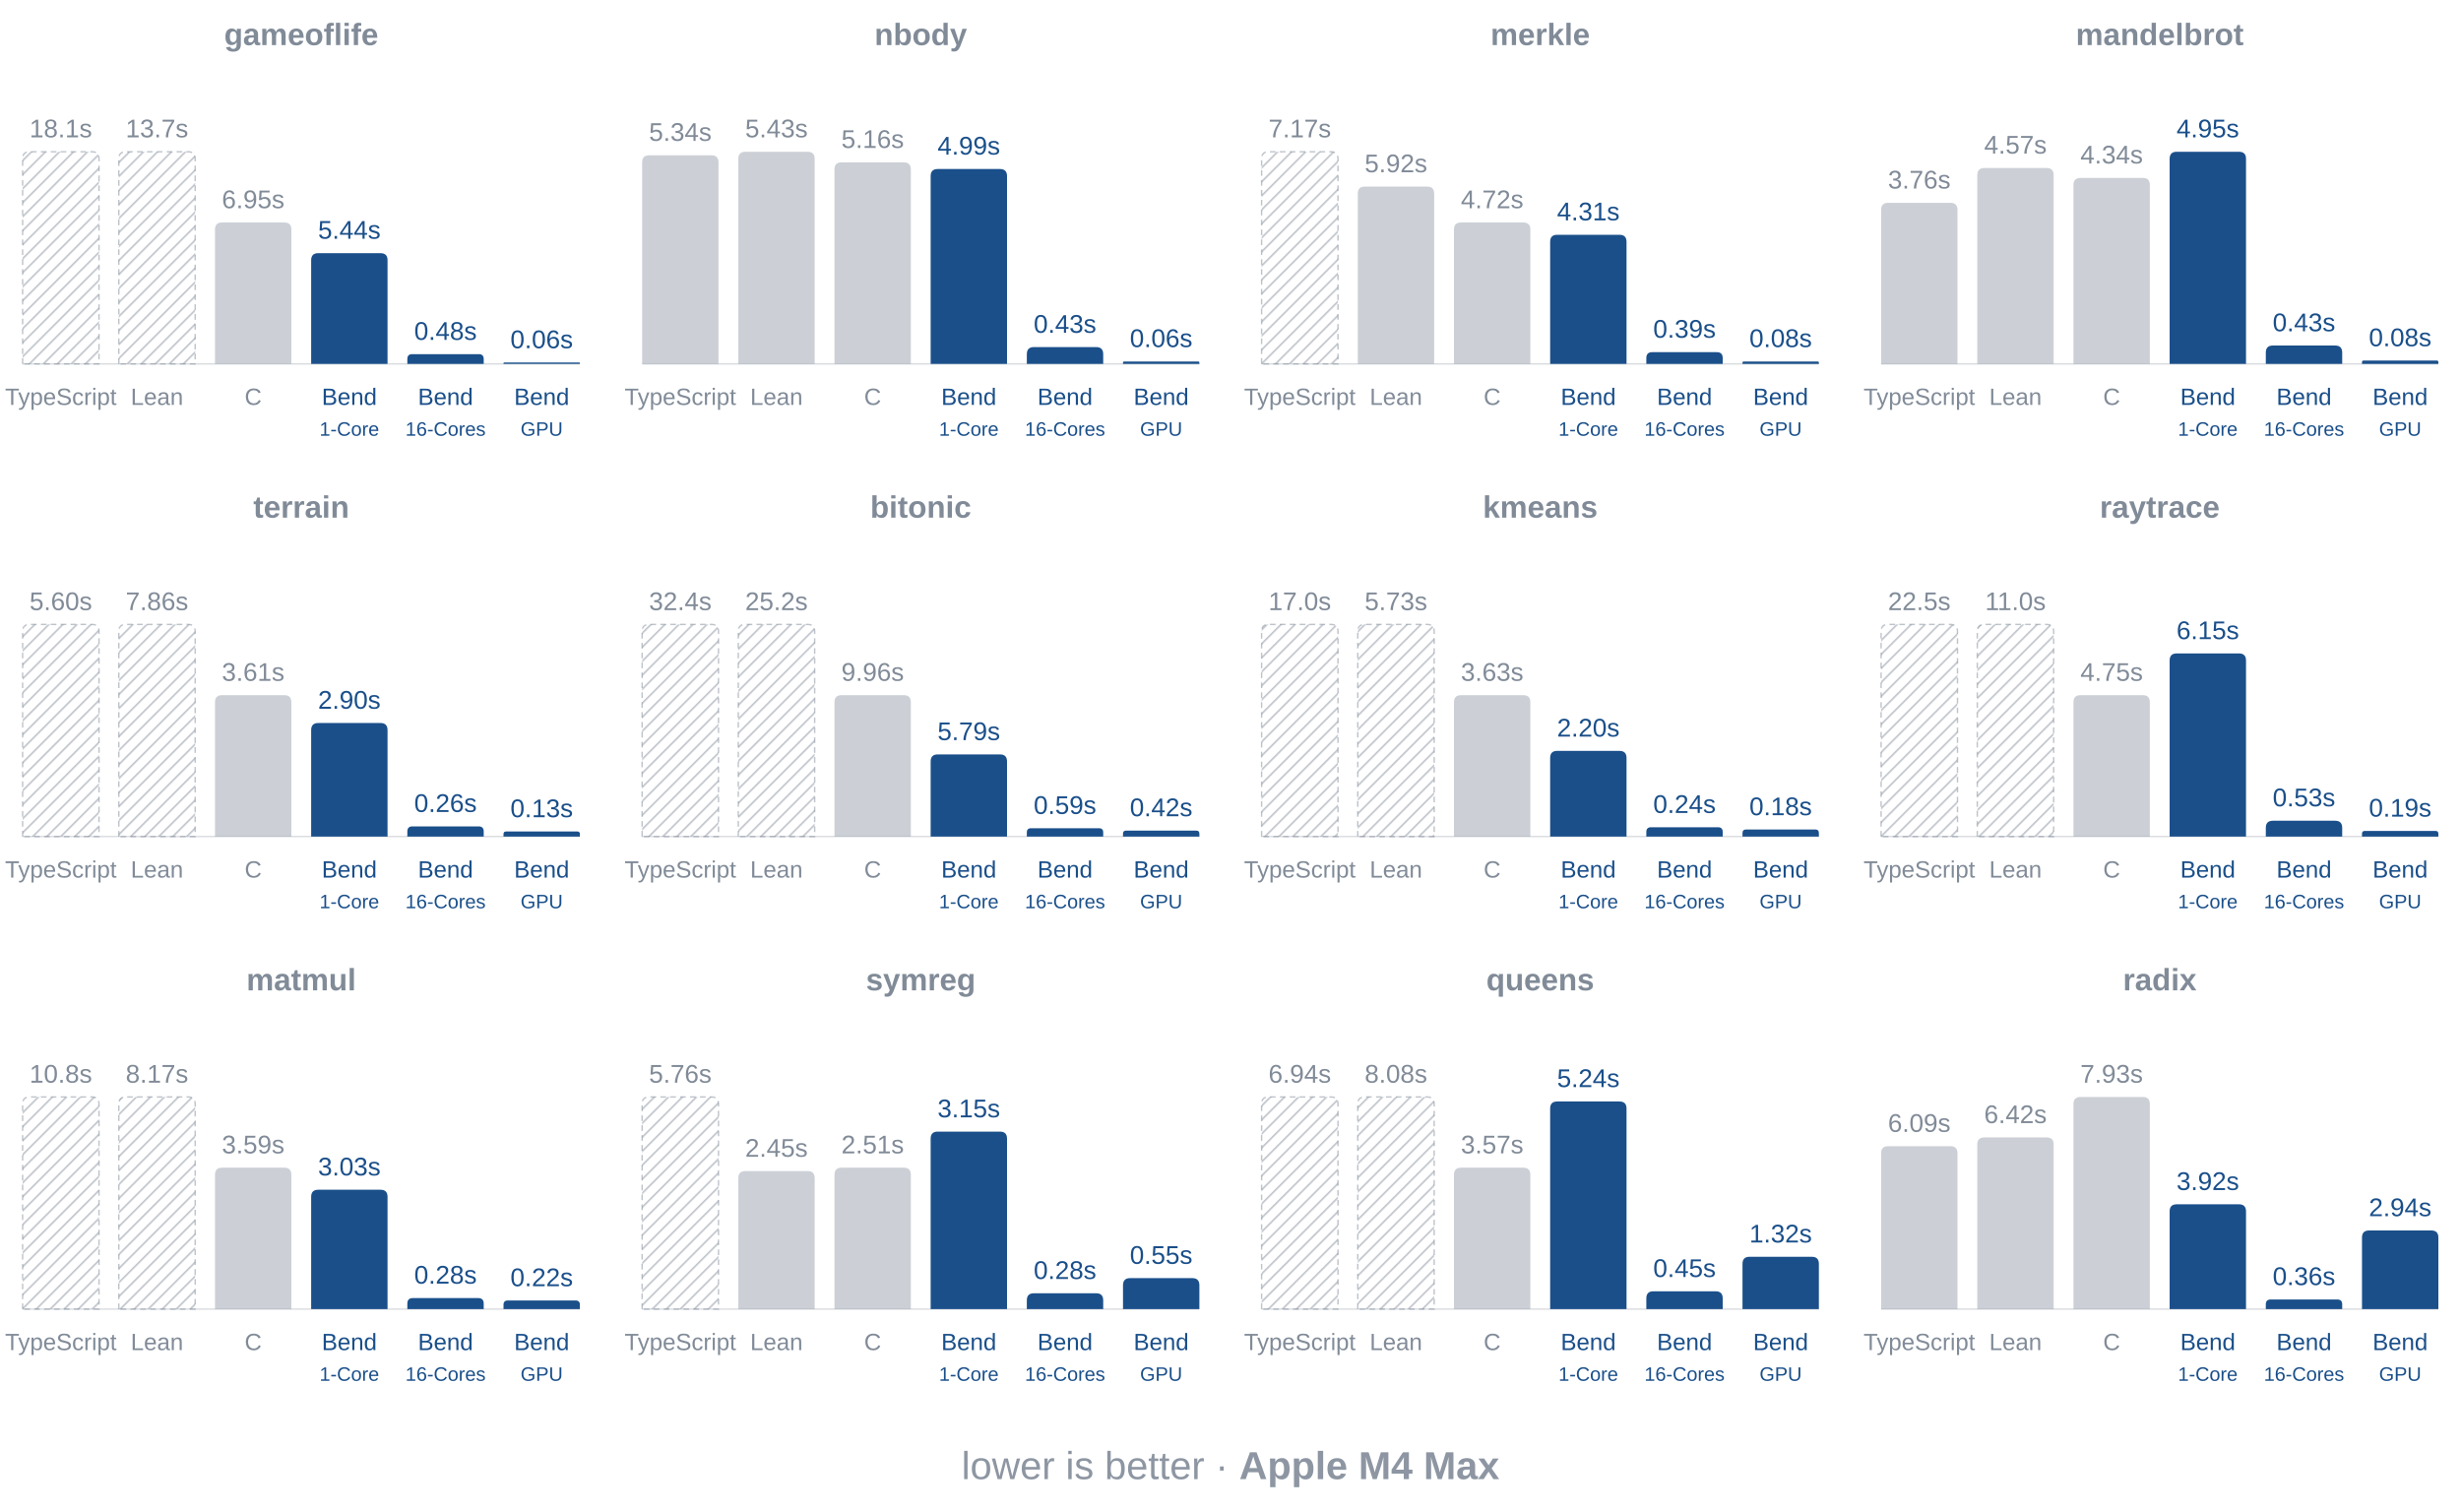
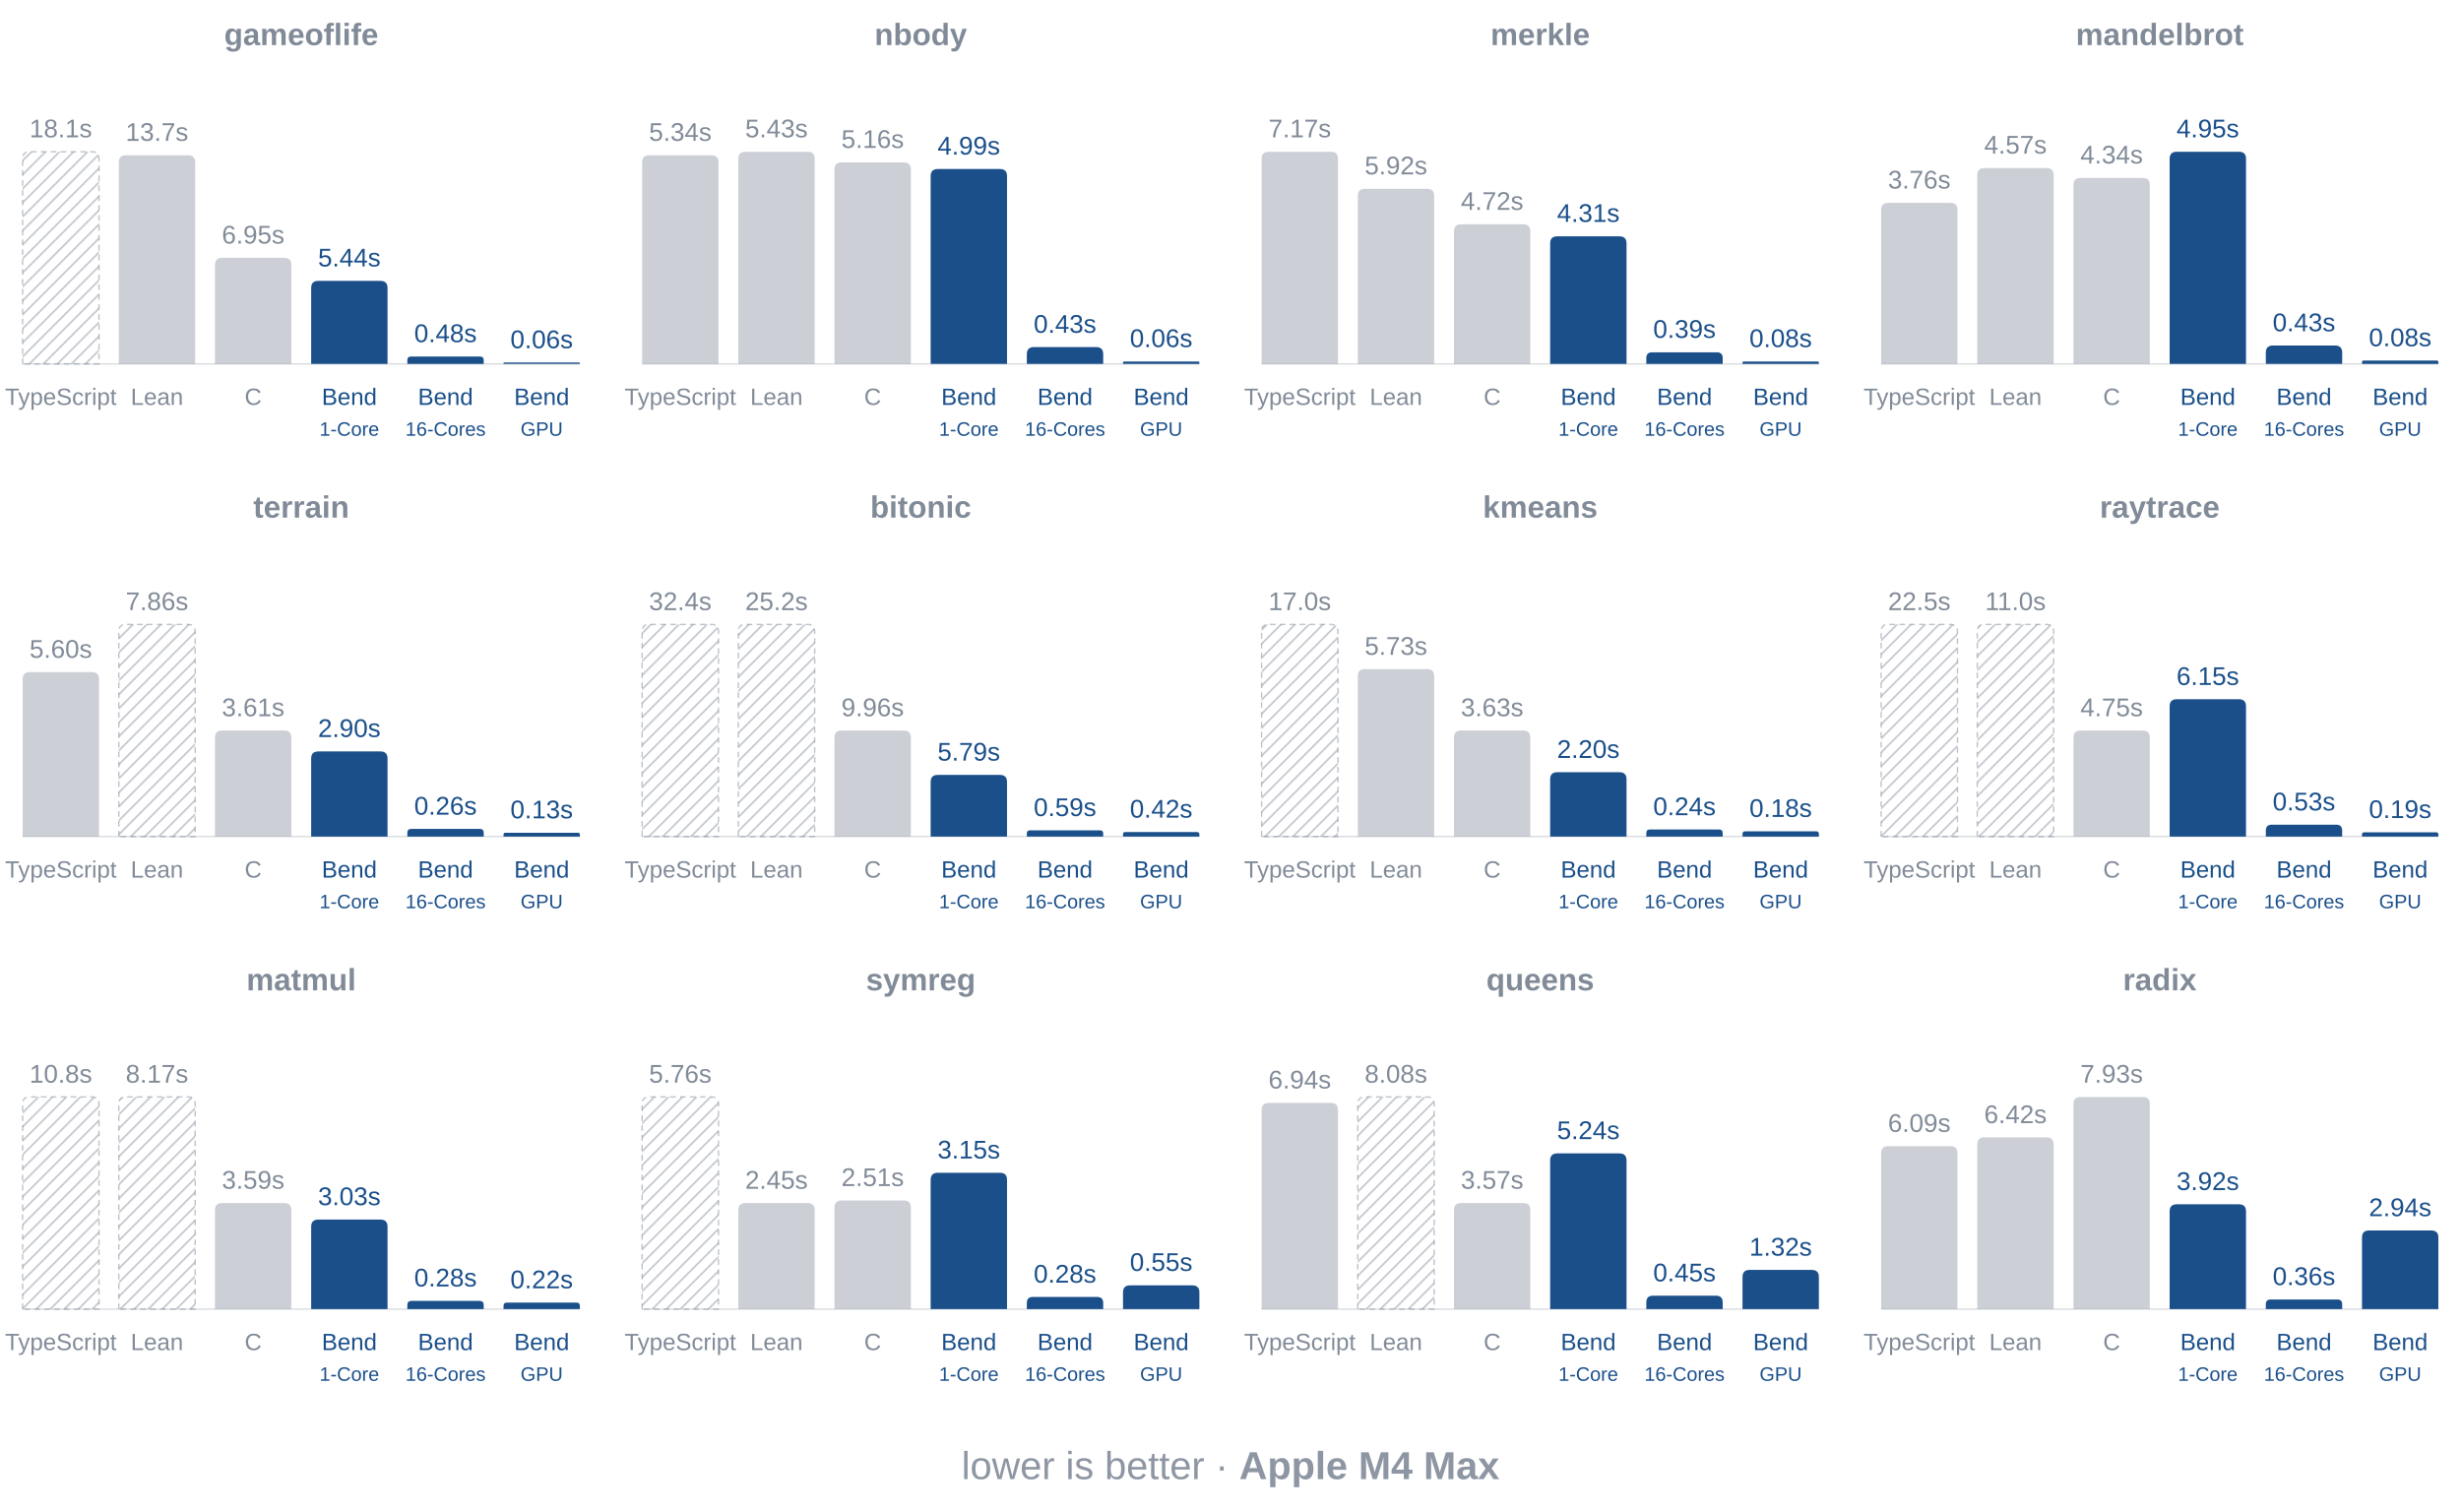
<svg xmlns="http://www.w3.org/2000/svg" width="1740" height="1069" viewBox="0 0 1740 1069">
  <style>
  text { font-family: -apple-system, 'Helvetica Neue', Arial, sans-serif; fill: #818b98; }
  .title { font-size: 21.8px; font-weight: 600; }
  .value { font-size: 18.1px; }
  .name  { font-size: 16.7px; }
  .sub   { font-size: 13.8px; }
  .note  { font-size: 27.6px; opacity: 0.9; }
</style>
  <pattern id="hatch" width="7" height="7" patternTransform="rotate(45)" patternUnits="userSpaceOnUse">
    <line x1="0" y1="0" x2="0" y2="7" stroke="#818b98" stroke-opacity="0.45" stroke-width="2.5" />
  </pattern>
  <text x="213" y="31.9" text-anchor="middle" class="title">gameoflife</text>
  <line x1="16" y1="257.3" x2="410" y2="257.3" stroke="#818b98" stroke-opacity="0.3" />
  <path d="M 16 257.3 L 16 112.3 Q 16 107.3 21 107.3 L 65 107.3 Q 70 107.3 70 112.3 L 70 257.3 Z" fill="url(#hatch)" stroke="#818b98" stroke-opacity="0.5" stroke-dasharray="4 3" />
  <text x="43" y="97.1" text-anchor="middle" class="value">18.1s</text>
  <text x="43" y="286.3" text-anchor="middle" class="name">TypeScript</text>
-   <path d="M 84 257.3 L 84 112.3 Q 84 107.3 89 107.3 L 133 107.3 Q 138 107.3 138 112.3 L 138 257.3 Z" fill="url(#hatch)" stroke="#818b98" stroke-opacity="0.5" stroke-dasharray="4 3" />
-   <text x="111" y="97.1" text-anchor="middle" class="value">13.7s</text>
+   <path d="M 84 257.3 L 84 114.8 Q 84 109.8 89 109.8 L 133 109.8 Q 138 109.8 138 114.8 L 138 257.3 Z" fill="#818b98" fill-opacity="0.4" />
+   <text x="111" y="99.6" text-anchor="middle" class="value">13.7s</text>
  <text x="111" y="286.3" text-anchor="middle" class="name">Lean</text>
-   <path d="M 152 257.3 L 152 162.3 Q 152 157.3 157 157.3 L 201 157.3 Q 206 157.3 206 162.3 L 206 257.3 Z" fill="#818b98" fill-opacity="0.4" />
-   <text x="179" y="147.2" text-anchor="middle" class="value">6.95s</text>
+   <path d="M 152 257.3 L 152 187.3 Q 152 182.3 157 182.3 L 201 182.3 Q 206 182.3 206 187.3 L 206 257.3 Z" fill="#818b98" fill-opacity="0.4" />
+   <text x="179" y="172.2" text-anchor="middle" class="value">6.95s</text>
  <text x="179" y="286.3" text-anchor="middle" class="name">C</text>
-   <path d="M 220 257.3 L 220 184 Q 220 179 225 179 L 269 179 Q 274 179 274 184 L 274 257.3 Z" fill="#1a4f8a" />
-   <text x="247" y="168.8" text-anchor="middle" class="value" style="fill: #1a4f8a">5.44s</text>
+   <path d="M 220 257.3 L 220 203.6 Q 220 198.6 225 198.6 L 269 198.6 Q 274 198.6 274 203.6 L 274 257.3 Z" fill="#1a4f8a" />
+   <text x="247" y="188.4" text-anchor="middle" class="value" style="fill: #1a4f8a">5.44s</text>
  <text x="247" y="286.3" text-anchor="middle" class="name" style="fill: #1a4f8a">Bend</text>
  <text x="247" y="308.1" text-anchor="middle" class="sub" style="fill: #1a4f8a">1-Core</text>
-   <path d="M 288 257.3 L 288 253.85 Q 288 250.4 291.45 250.4 L 338.55 250.4 Q 342 250.4 342 253.85 L 342 257.3 Z" fill="#1a4f8a" />
-   <text x="315" y="240.3" text-anchor="middle" class="value" style="fill: #1a4f8a">0.48s</text>
+   <path d="M 288 257.3 L 288 254.7 Q 288 252.1 290.6 252.1 L 339.4 252.1 Q 342 252.1 342 254.7 L 342 257.3 Z" fill="#1a4f8a" />
+   <text x="315" y="241.9" text-anchor="middle" class="value" style="fill: #1a4f8a">0.48s</text>
  <text x="315" y="286.3" text-anchor="middle" class="name" style="fill: #1a4f8a">Bend</text>
  <text x="315" y="308.1" text-anchor="middle" class="sub" style="fill: #1a4f8a">16-Cores</text>
  <path d="M 356 257.3 L 356 256.8 Q 356 256.3 356.5 256.3 L 409.5 256.3 Q 410 256.3 410 256.8 L 410 257.3 Z" fill="#1a4f8a" />
  <text x="383" y="246.2" text-anchor="middle" class="value" style="fill: #1a4f8a">0.06s</text>
  <text x="383" y="286.3" text-anchor="middle" class="name" style="fill: #1a4f8a">Bend</text>
  <text x="383" y="308.1" text-anchor="middle" class="sub" style="fill: #1a4f8a">GPU</text>
  <text x="651" y="31.9" text-anchor="middle" class="title">nbody</text>
  <line x1="454" y1="257.3" x2="848" y2="257.3" stroke="#818b98" stroke-opacity="0.3" />
  <path d="M 454 257.3 L 454 114.8 Q 454 109.8 459 109.8 L 503 109.8 Q 508 109.8 508 114.8 L 508 257.3 Z" fill="#818b98" fill-opacity="0.4" />
  <text x="481" y="99.6" text-anchor="middle" class="value">5.34s</text>
  <text x="481" y="286.3" text-anchor="middle" class="name">TypeScript</text>
  <path d="M 522 257.3 L 522 112.3 Q 522 107.3 527 107.3 L 571 107.3 Q 576 107.3 576 112.3 L 576 257.3 Z" fill="#818b98" fill-opacity="0.4" />
  <text x="549" y="97.1" text-anchor="middle" class="value">5.43s</text>
  <text x="549" y="286.3" text-anchor="middle" class="name">Lean</text>
  <path d="M 590 257.3 L 590 119.8 Q 590 114.8 595 114.8 L 639 114.8 Q 644 114.8 644 119.8 L 644 257.3 Z" fill="#818b98" fill-opacity="0.4" />
  <text x="617" y="104.6" text-anchor="middle" class="value">5.16s</text>
  <text x="617" y="286.3" text-anchor="middle" class="name">C</text>
  <path d="M 658 257.3 L 658 124.5 Q 658 119.5 663 119.5 L 707 119.5 Q 712 119.5 712 124.5 L 712 257.3 Z" fill="#1a4f8a" />
  <text x="685" y="109.3" text-anchor="middle" class="value" style="fill: #1a4f8a">4.99s</text>
  <text x="685" y="286.3" text-anchor="middle" class="name" style="fill: #1a4f8a">Bend</text>
  <text x="685" y="308.1" text-anchor="middle" class="sub" style="fill: #1a4f8a">1-Core</text>
  <path d="M 726 257.3 L 726 250.4 Q 726 245.4 731 245.4 L 775 245.4 Q 780 245.4 780 250.4 L 780 257.3 Z" fill="#1a4f8a" />
  <text x="753" y="235.3" text-anchor="middle" class="value" style="fill: #1a4f8a">0.43s</text>
  <text x="753" y="286.3" text-anchor="middle" class="name" style="fill: #1a4f8a">Bend</text>
  <text x="753" y="308.1" text-anchor="middle" class="sub" style="fill: #1a4f8a">16-Cores</text>
  <path d="M 794 257.3 L 794 256.45 Q 794 255.6 794.85 255.6 L 847.15 255.6 Q 848 255.6 848 256.45 L 848 257.3 Z" fill="#1a4f8a" />
  <text x="821" y="245.4" text-anchor="middle" class="value" style="fill: #1a4f8a">0.06s</text>
  <text x="821" y="286.3" text-anchor="middle" class="name" style="fill: #1a4f8a">Bend</text>
  <text x="821" y="308.1" text-anchor="middle" class="sub" style="fill: #1a4f8a">GPU</text>
  <text x="1089" y="31.9" text-anchor="middle" class="title">merkle</text>
  <line x1="892" y1="257.3" x2="1286" y2="257.3" stroke="#818b98" stroke-opacity="0.3" />
-   <path d="M 892 257.3 L 892 112.3 Q 892 107.3 897 107.3 L 941 107.3 Q 946 107.3 946 112.3 L 946 257.3 Z" fill="url(#hatch)" stroke="#818b98" stroke-opacity="0.5" stroke-dasharray="4 3" />
+   <path d="M 892 257.3 L 892 112.3 Q 892 107.3 897 107.3 L 941 107.3 Q 946 107.3 946 112.3 L 946 257.3 Z" fill="#818b98" fill-opacity="0.4" />
  <text x="919" y="97.1" text-anchor="middle" class="value">7.17s</text>
  <text x="919" y="286.3" text-anchor="middle" class="name">TypeScript</text>
-   <path d="M 960 257.3 L 960 136.9 Q 960 131.9 965 131.9 L 1009 131.9 Q 1014 131.9 1014 136.9 L 1014 257.3 Z" fill="#818b98" fill-opacity="0.4" />
-   <text x="987" y="121.8" text-anchor="middle" class="value">5.92s</text>
+   <path d="M 960 257.3 L 960 138.5 Q 960 133.5 965 133.5 L 1009 133.5 Q 1014 133.5 1014 138.5 L 1014 257.3 Z" fill="#818b98" fill-opacity="0.4" />
+   <text x="987" y="123.3" text-anchor="middle" class="value">5.92s</text>
  <text x="987" y="286.3" text-anchor="middle" class="name">Lean</text>
-   <path d="M 1028 257.3 L 1028 162.3 Q 1028 157.3 1033 157.3 L 1077 157.3 Q 1082 157.3 1082 162.3 L 1082 257.3 Z" fill="#818b98" fill-opacity="0.4" />
-   <text x="1055" y="147.2" text-anchor="middle" class="value">4.72s</text>
+   <path d="M 1028 257.3 L 1028 163.6 Q 1028 158.6 1033 158.6 L 1077 158.6 Q 1082 158.6 1082 163.6 L 1082 257.3 Z" fill="#818b98" fill-opacity="0.4" />
+   <text x="1055" y="148.4" text-anchor="middle" class="value">4.72s</text>
  <text x="1055" y="286.3" text-anchor="middle" class="name">C</text>
-   <path d="M 1096 257.3 L 1096 171 Q 1096 166 1101 166 L 1145 166 Q 1150 166 1150 171 L 1150 257.3 Z" fill="#1a4f8a" />
-   <text x="1123" y="155.8" text-anchor="middle" class="value" style="fill: #1a4f8a">4.31s</text>
+   <path d="M 1096 257.3 L 1096 172.1 Q 1096 167.1 1101 167.1 L 1145 167.1 Q 1150 167.1 1150 172.1 L 1150 257.3 Z" fill="#1a4f8a" />
+   <text x="1123" y="156.9" text-anchor="middle" class="value" style="fill: #1a4f8a">4.31s</text>
  <text x="1123" y="286.3" text-anchor="middle" class="name" style="fill: #1a4f8a">Bend</text>
  <text x="1123" y="308.1" text-anchor="middle" class="sub" style="fill: #1a4f8a">1-Core</text>
-   <path d="M 1164 257.3 L 1164 253.15 Q 1164 249 1168.15 249 L 1213.85 249 Q 1218 249 1218 253.15 L 1218 257.3 Z" fill="#1a4f8a" />
-   <text x="1191" y="238.8" text-anchor="middle" class="value" style="fill: #1a4f8a">0.39s</text>
+   <path d="M 1164 257.3 L 1164 253.2 Q 1164 249.1 1168.1 249.1 L 1213.9 249.1 Q 1218 249.1 1218 253.2 L 1218 257.3 Z" fill="#1a4f8a" />
+   <text x="1191" y="238.9" text-anchor="middle" class="value" style="fill: #1a4f8a">0.39s</text>
  <text x="1191" y="286.3" text-anchor="middle" class="name" style="fill: #1a4f8a">Bend</text>
  <text x="1191" y="308.1" text-anchor="middle" class="sub" style="fill: #1a4f8a">16-Cores</text>
  <path d="M 1232 257.3 L 1232 256.45 Q 1232 255.6 1232.85 255.6 L 1285.15 255.6 Q 1286 255.6 1286 256.45 L 1286 257.3 Z" fill="#1a4f8a" />
  <text x="1259" y="245.4" text-anchor="middle" class="value" style="fill: #1a4f8a">0.08s</text>
  <text x="1259" y="286.3" text-anchor="middle" class="name" style="fill: #1a4f8a">Bend</text>
  <text x="1259" y="308.1" text-anchor="middle" class="sub" style="fill: #1a4f8a">GPU</text>
  <text x="1527" y="31.9" text-anchor="middle" class="title">mandelbrot</text>
  <line x1="1330" y1="257.3" x2="1724" y2="257.3" stroke="#818b98" stroke-opacity="0.3" />
  <path d="M 1330 257.3 L 1330 148.4 Q 1330 143.4 1335 143.4 L 1379 143.4 Q 1384 143.4 1384 148.4 L 1384 257.3 Z" fill="#818b98" fill-opacity="0.4" />
  <text x="1357" y="133.3" text-anchor="middle" class="value">3.76s</text>
  <text x="1357" y="286.3" text-anchor="middle" class="name">TypeScript</text>
  <path d="M 1398 257.3 L 1398 123.8 Q 1398 118.8 1403 118.8 L 1447 118.8 Q 1452 118.8 1452 123.8 L 1452 257.3 Z" fill="#818b98" fill-opacity="0.4" />
  <text x="1425" y="108.6" text-anchor="middle" class="value">4.57s</text>
  <text x="1425" y="286.3" text-anchor="middle" class="name">Lean</text>
  <path d="M 1466 257.3 L 1466 130.8 Q 1466 125.8 1471 125.8 L 1515 125.8 Q 1520 125.8 1520 130.8 L 1520 257.3 Z" fill="#818b98" fill-opacity="0.4" />
  <text x="1493" y="115.6" text-anchor="middle" class="value">4.34s</text>
  <text x="1493" y="286.3" text-anchor="middle" class="name">C</text>
  <path d="M 1534 257.3 L 1534 112.3 Q 1534 107.3 1539 107.3 L 1583 107.3 Q 1588 107.3 1588 112.3 L 1588 257.3 Z" fill="#1a4f8a" />
  <text x="1561" y="97.1" text-anchor="middle" class="value" style="fill: #1a4f8a">4.95s</text>
  <text x="1561" y="286.3" text-anchor="middle" class="name" style="fill: #1a4f8a">Bend</text>
  <text x="1561" y="308.1" text-anchor="middle" class="sub" style="fill: #1a4f8a">1-Core</text>
  <path d="M 1602 257.3 L 1602 249.3 Q 1602 244.3 1607 244.3 L 1651 244.3 Q 1656 244.3 1656 249.3 L 1656 257.3 Z" fill="#1a4f8a" />
  <text x="1629" y="234.2" text-anchor="middle" class="value" style="fill: #1a4f8a">0.43s</text>
  <text x="1629" y="286.3" text-anchor="middle" class="name" style="fill: #1a4f8a">Bend</text>
  <text x="1629" y="308.1" text-anchor="middle" class="sub" style="fill: #1a4f8a">16-Cores</text>
  <path d="M 1670 257.3 L 1670 256.1 Q 1670 254.9 1671.2 254.9 L 1722.8 254.9 Q 1724 254.9 1724 256.1 L 1724 257.3 Z" fill="#1a4f8a" />
  <text x="1697" y="244.8" text-anchor="middle" class="value" style="fill: #1a4f8a">0.08s</text>
  <text x="1697" y="286.3" text-anchor="middle" class="name" style="fill: #1a4f8a">Bend</text>
  <text x="1697" y="308.1" text-anchor="middle" class="sub" style="fill: #1a4f8a">GPU</text>
  <text x="213" y="366.0" text-anchor="middle" class="title">terrain</text>
  <line x1="16" y1="591.45" x2="410" y2="591.45" stroke="#818b98" stroke-opacity="0.3" />
-   <path d="M 16 591.5 L 16 446.5 Q 16 441.5 21 441.5 L 65 441.5 Q 70 441.5 70 446.5 L 70 591.5 Z" fill="url(#hatch)" stroke="#818b98" stroke-opacity="0.5" stroke-dasharray="4 3" />
-   <text x="43" y="431.4" text-anchor="middle" class="value">5.60s</text>
+   <path d="M 16 591.5 L 16 480.2 Q 16 475.2 21 475.2 L 65 475.2 Q 70 475.2 70 480.2 L 70 591.5 Z" fill="#818b98" fill-opacity="0.4" />
+   <text x="43" y="465.1" text-anchor="middle" class="value">5.60s</text>
  <text x="43" y="620.5" text-anchor="middle" class="name">TypeScript</text>
  <path d="M 84 591.5 L 84 446.5 Q 84 441.5 89 441.5 L 133 441.5 Q 138 441.5 138 446.5 L 138 591.5 Z" fill="url(#hatch)" stroke="#818b98" stroke-opacity="0.5" stroke-dasharray="4 3" />
  <text x="111" y="431.4" text-anchor="middle" class="value">7.86s</text>
  <text x="111" y="620.5" text-anchor="middle" class="name">Lean</text>
-   <path d="M 152 591.5 L 152 496.5 Q 152 491.5 157 491.5 L 201 491.5 Q 206 491.5 206 496.5 L 206 591.5 Z" fill="#818b98" fill-opacity="0.4" />
-   <text x="179" y="481.4" text-anchor="middle" class="value">3.61s</text>
+   <path d="M 152 591.5 L 152 521.5 Q 152 516.5 157 516.5 L 201 516.5 Q 206 516.5 206 521.5 L 206 591.5 Z" fill="#818b98" fill-opacity="0.4" />
+   <text x="179" y="506.4" text-anchor="middle" class="value">3.61s</text>
  <text x="179" y="620.5" text-anchor="middle" class="name">C</text>
-   <path d="M 220 591.5 L 220 516.2 Q 220 511.2 225 511.2 L 269 511.2 Q 274 511.2 274 516.2 L 274 591.5 Z" fill="#1a4f8a" />
-   <text x="247" y="501.1" text-anchor="middle" class="value" style="fill: #1a4f8a">2.90s</text>
+   <path d="M 220 591.5 L 220 536.3 Q 220 531.3 225 531.3 L 269 531.3 Q 274 531.3 274 536.3 L 274 591.5 Z" fill="#1a4f8a" />
+   <text x="247" y="521.1" text-anchor="middle" class="value" style="fill: #1a4f8a">2.90s</text>
  <text x="247" y="620.5" text-anchor="middle" class="name" style="fill: #1a4f8a">Bend</text>
  <text x="247" y="642.2" text-anchor="middle" class="sub" style="fill: #1a4f8a">1-Core</text>
-   <path d="M 288 591.5 L 288 587.9 Q 288 584.3 291.6 584.3 L 338.4 584.3 Q 342 584.3 342 587.9 L 342 591.5 Z" fill="#1a4f8a" />
-   <text x="315" y="574.1" text-anchor="middle" class="value" style="fill: #1a4f8a">0.26s</text>
+   <path d="M 288 591.5 L 288 588.8 Q 288 586.1 290.7 586.1 L 339.3 586.1 Q 342 586.1 342 588.8 L 342 591.5 Z" fill="#1a4f8a" />
+   <text x="315" y="576.0" text-anchor="middle" class="value" style="fill: #1a4f8a">0.26s</text>
  <text x="315" y="620.5" text-anchor="middle" class="name" style="fill: #1a4f8a">Bend</text>
  <text x="315" y="642.2" text-anchor="middle" class="sub" style="fill: #1a4f8a">16-Cores</text>
-   <path d="M 356 591.5 L 356 589.7 Q 356 587.9 357.8 587.9 L 408.2 587.9 Q 410 587.9 410 589.7 L 410 591.5 Z" fill="#1a4f8a" />
-   <text x="383" y="577.8" text-anchor="middle" class="value" style="fill: #1a4f8a">0.13s</text>
+   <path d="M 356 591.5 L 356 590.15 Q 356 588.8 357.35 588.8 L 408.65 588.8 Q 410 588.8 410 590.15 L 410 591.5 Z" fill="#1a4f8a" />
+   <text x="383" y="578.6" text-anchor="middle" class="value" style="fill: #1a4f8a">0.13s</text>
  <text x="383" y="620.5" text-anchor="middle" class="name" style="fill: #1a4f8a">Bend</text>
  <text x="383" y="642.2" text-anchor="middle" class="sub" style="fill: #1a4f8a">GPU</text>
  <text x="651" y="366.0" text-anchor="middle" class="title">bitonic</text>
  <line x1="454" y1="591.45" x2="848" y2="591.45" stroke="#818b98" stroke-opacity="0.3" />
  <path d="M 454 591.5 L 454 446.5 Q 454 441.5 459 441.5 L 503 441.5 Q 508 441.5 508 446.5 L 508 591.5 Z" fill="url(#hatch)" stroke="#818b98" stroke-opacity="0.5" stroke-dasharray="4 3" />
  <text x="481" y="431.4" text-anchor="middle" class="value">32.4s</text>
  <text x="481" y="620.5" text-anchor="middle" class="name">TypeScript</text>
  <path d="M 522 591.5 L 522 446.5 Q 522 441.5 527 441.5 L 571 441.5 Q 576 441.5 576 446.5 L 576 591.5 Z" fill="url(#hatch)" stroke="#818b98" stroke-opacity="0.5" stroke-dasharray="4 3" />
  <text x="549" y="431.4" text-anchor="middle" class="value">25.2s</text>
  <text x="549" y="620.5" text-anchor="middle" class="name">Lean</text>
-   <path d="M 590 591.5 L 590 496.5 Q 590 491.5 595 491.5 L 639 491.5 Q 644 491.5 644 496.5 L 644 591.5 Z" fill="#818b98" fill-opacity="0.4" />
-   <text x="617" y="481.4" text-anchor="middle" class="value">9.96s</text>
+   <path d="M 590 591.5 L 590 521.5 Q 590 516.5 595 516.5 L 639 516.5 Q 644 516.5 644 521.5 L 644 591.5 Z" fill="#818b98" fill-opacity="0.4" />
+   <text x="617" y="506.4" text-anchor="middle" class="value">9.96s</text>
  <text x="617" y="620.5" text-anchor="middle" class="name">C</text>
-   <path d="M 658 591.5 L 658 538.4 Q 658 533.4 663 533.4 L 707 533.4 Q 712 533.4 712 538.4 L 712 591.5 Z" fill="#1a4f8a" />
-   <text x="685" y="523.3" text-anchor="middle" class="value" style="fill: #1a4f8a">5.79s</text>
+   <path d="M 658 591.5 L 658 552.9 Q 658 547.9 663 547.9 L 707 547.9 Q 712 547.9 712 552.9 L 712 591.5 Z" fill="#1a4f8a" />
+   <text x="685" y="537.8" text-anchor="middle" class="value" style="fill: #1a4f8a">5.79s</text>
  <text x="685" y="620.5" text-anchor="middle" class="name" style="fill: #1a4f8a">Bend</text>
  <text x="685" y="642.2" text-anchor="middle" class="sub" style="fill: #1a4f8a">1-Core</text>
-   <path d="M 726 591.5 L 726 588.55 Q 726 585.6 728.95 585.6 L 777.05 585.6 Q 780 585.6 780 588.55 L 780 591.5 Z" fill="#1a4f8a" />
-   <text x="753" y="575.5" text-anchor="middle" class="value" style="fill: #1a4f8a">0.59s</text>
+   <path d="M 726 591.5 L 726 589.3 Q 726 587.1 728.2 587.1 L 777.8 587.1 Q 780 587.1 780 589.3 L 780 591.5 Z" fill="#1a4f8a" />
+   <text x="753" y="577.0" text-anchor="middle" class="value" style="fill: #1a4f8a">0.59s</text>
  <text x="753" y="620.5" text-anchor="middle" class="name" style="fill: #1a4f8a">Bend</text>
  <text x="753" y="642.2" text-anchor="middle" class="sub" style="fill: #1a4f8a">16-Cores</text>
-   <path d="M 794 591.5 L 794 589.4 Q 794 587.3 796.1 587.3 L 845.9 587.3 Q 848 587.3 848 589.4 L 848 591.5 Z" fill="#1a4f8a" />
-   <text x="821" y="577.1" text-anchor="middle" class="value" style="fill: #1a4f8a">0.42s</text>
+   <path d="M 794 591.5 L 794 589.9 Q 794 588.3 795.6 588.3 L 846.4 588.3 Q 848 588.3 848 589.9 L 848 591.5 Z" fill="#1a4f8a" />
+   <text x="821" y="578.1" text-anchor="middle" class="value" style="fill: #1a4f8a">0.42s</text>
  <text x="821" y="620.5" text-anchor="middle" class="name" style="fill: #1a4f8a">Bend</text>
  <text x="821" y="642.2" text-anchor="middle" class="sub" style="fill: #1a4f8a">GPU</text>
  <text x="1089" y="366.0" text-anchor="middle" class="title">kmeans</text>
  <line x1="892" y1="591.45" x2="1286" y2="591.45" stroke="#818b98" stroke-opacity="0.3" />
  <path d="M 892 591.5 L 892 446.5 Q 892 441.5 897 441.5 L 941 441.5 Q 946 441.5 946 446.5 L 946 591.5 Z" fill="url(#hatch)" stroke="#818b98" stroke-opacity="0.5" stroke-dasharray="4 3" />
  <text x="919" y="431.4" text-anchor="middle" class="value">17.0s</text>
  <text x="919" y="620.5" text-anchor="middle" class="name">TypeScript</text>
-   <path d="M 960 591.5 L 960 446.5 Q 960 441.5 965 441.5 L 1009 441.5 Q 1014 441.5 1014 446.5 L 1014 591.5 Z" fill="url(#hatch)" stroke="#818b98" stroke-opacity="0.5" stroke-dasharray="4 3" />
-   <text x="987" y="431.4" text-anchor="middle" class="value">5.73s</text>
+   <path d="M 960 591.5 L 960 478.1 Q 960 473.1 965 473.1 L 1009 473.1 Q 1014 473.1 1014 478.1 L 1014 591.5 Z" fill="#818b98" fill-opacity="0.4" />
+   <text x="987" y="463.0" text-anchor="middle" class="value">5.73s</text>
  <text x="987" y="620.5" text-anchor="middle" class="name">Lean</text>
-   <path d="M 1028 591.5 L 1028 496.5 Q 1028 491.5 1033 491.5 L 1077 491.5 Q 1082 491.5 1082 496.5 L 1082 591.5 Z" fill="#818b98" fill-opacity="0.4" />
-   <text x="1055" y="481.4" text-anchor="middle" class="value">3.63s</text>
+   <path d="M 1028 591.5 L 1028 521.5 Q 1028 516.5 1033 516.5 L 1077 516.5 Q 1082 516.5 1082 521.5 L 1082 591.5 Z" fill="#818b98" fill-opacity="0.4" />
+   <text x="1055" y="506.4" text-anchor="middle" class="value">3.63s</text>
  <text x="1055" y="620.5" text-anchor="middle" class="name">C</text>
-   <path d="M 1096 591.5 L 1096 535.9 Q 1096 530.9 1101 530.9 L 1145 530.9 Q 1150 530.9 1150 535.9 L 1150 591.5 Z" fill="#1a4f8a" />
-   <text x="1123" y="520.8" text-anchor="middle" class="value" style="fill: #1a4f8a">2.20s</text>
+   <path d="M 1096 591.5 L 1096 551 Q 1096 546 1101 546 L 1145 546 Q 1150 546 1150 551 L 1150 591.5 Z" fill="#1a4f8a" />
+   <text x="1123" y="535.9" text-anchor="middle" class="value" style="fill: #1a4f8a">2.20s</text>
  <text x="1123" y="620.5" text-anchor="middle" class="name" style="fill: #1a4f8a">Bend</text>
  <text x="1123" y="642.2" text-anchor="middle" class="sub" style="fill: #1a4f8a">1-Core</text>
-   <path d="M 1164 591.5 L 1164 588.2 Q 1164 584.9 1167.3 584.9 L 1214.7 584.9 Q 1218 584.9 1218 588.2 L 1218 591.5 Z" fill="#1a4f8a" />
-   <text x="1191" y="574.8" text-anchor="middle" class="value" style="fill: #1a4f8a">0.24s</text>
+   <path d="M 1164 591.5 L 1164 589 Q 1164 586.5 1166.5 586.5 L 1215.5 586.5 Q 1218 586.5 1218 589 L 1218 591.5 Z" fill="#1a4f8a" />
+   <text x="1191" y="576.4" text-anchor="middle" class="value" style="fill: #1a4f8a">0.24s</text>
  <text x="1191" y="620.5" text-anchor="middle" class="name" style="fill: #1a4f8a">Bend</text>
  <text x="1191" y="642.2" text-anchor="middle" class="sub" style="fill: #1a4f8a">16-Cores</text>
-   <path d="M 1232 591.5 L 1232 589 Q 1232 586.5 1234.5 586.5 L 1283.5 586.5 Q 1286 586.5 1286 589 L 1286 591.5 Z" fill="#1a4f8a" />
-   <text x="1259" y="576.4" text-anchor="middle" class="value" style="fill: #1a4f8a">0.18s</text>
+   <path d="M 1232 591.5 L 1232 589.65 Q 1232 587.8 1233.85 587.8 L 1284.15 587.8 Q 1286 587.8 1286 589.65 L 1286 591.5 Z" fill="#1a4f8a" />
+   <text x="1259" y="577.6" text-anchor="middle" class="value" style="fill: #1a4f8a">0.18s</text>
  <text x="1259" y="620.5" text-anchor="middle" class="name" style="fill: #1a4f8a">Bend</text>
  <text x="1259" y="642.2" text-anchor="middle" class="sub" style="fill: #1a4f8a">GPU</text>
  <text x="1527" y="366.0" text-anchor="middle" class="title">raytrace</text>
  <line x1="1330" y1="591.45" x2="1724" y2="591.45" stroke="#818b98" stroke-opacity="0.3" />
  <path d="M 1330 591.5 L 1330 446.5 Q 1330 441.5 1335 441.5 L 1379 441.5 Q 1384 441.5 1384 446.5 L 1384 591.5 Z" fill="url(#hatch)" stroke="#818b98" stroke-opacity="0.5" stroke-dasharray="4 3" />
  <text x="1357" y="431.4" text-anchor="middle" class="value">22.5s</text>
  <text x="1357" y="620.5" text-anchor="middle" class="name">TypeScript</text>
  <path d="M 1398 591.5 L 1398 446.5 Q 1398 441.5 1403 441.5 L 1447 441.5 Q 1452 441.5 1452 446.5 L 1452 591.5 Z" fill="url(#hatch)" stroke="#818b98" stroke-opacity="0.5" stroke-dasharray="4 3" />
  <text x="1425" y="431.4" text-anchor="middle" class="value">11.0s</text>
  <text x="1425" y="620.5" text-anchor="middle" class="name">Lean</text>
-   <path d="M 1466 591.5 L 1466 496.5 Q 1466 491.5 1471 491.5 L 1515 491.5 Q 1520 491.5 1520 496.5 L 1520 591.5 Z" fill="#818b98" fill-opacity="0.4" />
-   <text x="1493" y="481.4" text-anchor="middle" class="value">4.75s</text>
+   <path d="M 1466 591.5 L 1466 521.5 Q 1466 516.5 1471 516.5 L 1515 516.5 Q 1520 516.5 1520 521.5 L 1520 591.5 Z" fill="#818b98" fill-opacity="0.4" />
+   <text x="1493" y="506.4" text-anchor="middle" class="value">4.75s</text>
  <text x="1493" y="620.5" text-anchor="middle" class="name">C</text>
-   <path d="M 1534 591.5 L 1534 467 Q 1534 462 1539 462 L 1583 462 Q 1588 462 1588 467 L 1588 591.5 Z" fill="#1a4f8a" />
-   <text x="1561" y="451.9" text-anchor="middle" class="value" style="fill: #1a4f8a">6.15s</text>
+   <path d="M 1534 591.5 L 1534 499.4 Q 1534 494.4 1539 494.4 L 1583 494.4 Q 1588 494.4 1588 499.4 L 1588 591.5 Z" fill="#1a4f8a" />
+   <text x="1561" y="484.3" text-anchor="middle" class="value" style="fill: #1a4f8a">6.15s</text>
  <text x="1561" y="620.5" text-anchor="middle" class="name" style="fill: #1a4f8a">Bend</text>
  <text x="1561" y="642.2" text-anchor="middle" class="sub" style="fill: #1a4f8a">1-Core</text>
-   <path d="M 1602 591.5 L 1602 585.3 Q 1602 580.3 1607 580.3 L 1651 580.3 Q 1656 580.3 1656 585.3 L 1656 591.5 Z" fill="#1a4f8a" />
-   <text x="1629" y="570.1" text-anchor="middle" class="value" style="fill: #1a4f8a">0.53s</text>
+   <path d="M 1602 591.5 L 1602 587.3 Q 1602 583.1 1606.2 583.1 L 1651.8 583.1 Q 1656 583.1 1656 587.3 L 1656 591.5 Z" fill="#1a4f8a" />
+   <text x="1629" y="573.0" text-anchor="middle" class="value" style="fill: #1a4f8a">0.53s</text>
  <text x="1629" y="620.5" text-anchor="middle" class="name" style="fill: #1a4f8a">Bend</text>
  <text x="1629" y="642.2" text-anchor="middle" class="sub" style="fill: #1a4f8a">16-Cores</text>
-   <path d="M 1670 591.5 L 1670 589.5 Q 1670 587.5 1672 587.5 L 1722 587.5 Q 1724 587.5 1724 589.5 L 1724 591.5 Z" fill="#1a4f8a" />
-   <text x="1697" y="577.4" text-anchor="middle" class="value" style="fill: #1a4f8a">0.19s</text>
+   <path d="M 1670 591.5 L 1670 590 Q 1670 588.5 1671.5 588.5 L 1722.5 588.5 Q 1724 588.5 1724 590 L 1724 591.5 Z" fill="#1a4f8a" />
+   <text x="1697" y="578.4" text-anchor="middle" class="value" style="fill: #1a4f8a">0.19s</text>
  <text x="1697" y="620.5" text-anchor="middle" class="name" style="fill: #1a4f8a">Bend</text>
  <text x="1697" y="642.2" text-anchor="middle" class="sub" style="fill: #1a4f8a">GPU</text>
  <text x="213" y="700.2" text-anchor="middle" class="title">matmul</text>
  <line x1="16" y1="925.6" x2="410" y2="925.6" stroke="#818b98" stroke-opacity="0.3" />
  <path d="M 16 925.6 L 16 780.6 Q 16 775.6 21 775.6 L 65 775.6 Q 70 775.6 70 780.6 L 70 925.6 Z" fill="url(#hatch)" stroke="#818b98" stroke-opacity="0.5" stroke-dasharray="4 3" />
  <text x="43" y="765.5" text-anchor="middle" class="value">10.8s</text>
  <text x="43" y="954.6" text-anchor="middle" class="name">TypeScript</text>
  <path d="M 84 925.6 L 84 780.6 Q 84 775.6 89 775.6 L 133 775.6 Q 138 775.6 138 780.6 L 138 925.6 Z" fill="url(#hatch)" stroke="#818b98" stroke-opacity="0.5" stroke-dasharray="4 3" />
  <text x="111" y="765.5" text-anchor="middle" class="value">8.17s</text>
  <text x="111" y="954.6" text-anchor="middle" class="name">Lean</text>
-   <path d="M 152 925.6 L 152 830.6 Q 152 825.6 157 825.6 L 201 825.6 Q 206 825.6 206 830.6 L 206 925.6 Z" fill="#818b98" fill-opacity="0.4" />
-   <text x="179" y="815.5" text-anchor="middle" class="value">3.59s</text>
+   <path d="M 152 925.6 L 152 855.6 Q 152 850.6 157 850.6 L 201 850.6 Q 206 850.6 206 855.6 L 206 925.6 Z" fill="#818b98" fill-opacity="0.4" />
+   <text x="179" y="840.5" text-anchor="middle" class="value">3.59s</text>
  <text x="179" y="954.6" text-anchor="middle" class="name">C</text>
-   <path d="M 220 925.6 L 220 846.2 Q 220 841.2 225 841.2 L 269 841.2 Q 274 841.2 274 846.2 L 274 925.6 Z" fill="#1a4f8a" />
-   <text x="247" y="831.1" text-anchor="middle" class="value" style="fill: #1a4f8a">3.03s</text>
+   <path d="M 220 925.6 L 220 867.3 Q 220 862.3 225 862.3 L 269 862.3 Q 274 862.3 274 867.3 L 274 925.6 Z" fill="#1a4f8a" />
+   <text x="247" y="852.1" text-anchor="middle" class="value" style="fill: #1a4f8a">3.03s</text>
  <text x="247" y="954.6" text-anchor="middle" class="name" style="fill: #1a4f8a">Bend</text>
  <text x="247" y="976.3" text-anchor="middle" class="sub" style="fill: #1a4f8a">1-Core</text>
-   <path d="M 288 925.6 L 288 921.7 Q 288 917.8 291.9 917.8 L 338.1 917.8 Q 342 917.8 342 921.7 L 342 925.6 Z" fill="#1a4f8a" />
-   <text x="315" y="907.6" text-anchor="middle" class="value" style="fill: #1a4f8a">0.28s</text>
+   <path d="M 288 925.6 L 288 922.7 Q 288 919.8 290.9 919.8 L 339.1 919.8 Q 342 919.8 342 922.7 L 342 925.6 Z" fill="#1a4f8a" />
+   <text x="315" y="909.6" text-anchor="middle" class="value" style="fill: #1a4f8a">0.28s</text>
  <text x="315" y="954.6" text-anchor="middle" class="name" style="fill: #1a4f8a">Bend</text>
  <text x="315" y="976.3" text-anchor="middle" class="sub" style="fill: #1a4f8a">16-Cores</text>
-   <path d="M 356 925.6 L 356 922.55 Q 356 919.5 359.05 919.5 L 406.95 919.5 Q 410 919.5 410 922.55 L 410 925.6 Z" fill="#1a4f8a" />
-   <text x="383" y="909.4" text-anchor="middle" class="value" style="fill: #1a4f8a">0.22s</text>
+   <path d="M 356 925.6 L 356 923.3 Q 356 921 358.3 921 L 407.7 921 Q 410 921 410 923.3 L 410 925.6 Z" fill="#1a4f8a" />
+   <text x="383" y="910.9" text-anchor="middle" class="value" style="fill: #1a4f8a">0.22s</text>
  <text x="383" y="954.6" text-anchor="middle" class="name" style="fill: #1a4f8a">Bend</text>
  <text x="383" y="976.3" text-anchor="middle" class="sub" style="fill: #1a4f8a">GPU</text>
  <text x="651" y="700.2" text-anchor="middle" class="title">symreg</text>
  <line x1="454" y1="925.6" x2="848" y2="925.6" stroke="#818b98" stroke-opacity="0.3" />
  <path d="M 454 925.6 L 454 780.6 Q 454 775.6 459 775.6 L 503 775.6 Q 508 775.6 508 780.6 L 508 925.6 Z" fill="url(#hatch)" stroke="#818b98" stroke-opacity="0.5" stroke-dasharray="4 3" />
  <text x="481" y="765.5" text-anchor="middle" class="value">5.76s</text>
  <text x="481" y="954.6" text-anchor="middle" class="name">TypeScript</text>
-   <path d="M 522 925.6 L 522 833 Q 522 828 527 828 L 571 828 Q 576 828 576 833 L 576 925.6 Z" fill="#818b98" fill-opacity="0.4" />
-   <text x="549" y="817.9" text-anchor="middle" class="value">2.45s</text>
+   <path d="M 522 925.6 L 522 855.6 Q 522 850.6 527 850.6 L 571 850.6 Q 576 850.6 576 855.6 L 576 925.6 Z" fill="#818b98" fill-opacity="0.4" />
+   <text x="549" y="840.5" text-anchor="middle" class="value">2.45s</text>
  <text x="549" y="954.6" text-anchor="middle" class="name">Lean</text>
-   <path d="M 590 925.6 L 590 830.6 Q 590 825.6 595 825.6 L 639 825.6 Q 644 825.6 644 830.6 L 644 925.6 Z" fill="#818b98" fill-opacity="0.4" />
-   <text x="617" y="815.5" text-anchor="middle" class="value">2.51s</text>
+   <path d="M 590 925.6 L 590 853.8 Q 590 848.8 595 848.8 L 639 848.8 Q 644 848.8 644 853.8 L 644 925.6 Z" fill="#818b98" fill-opacity="0.4" />
+   <text x="617" y="838.6" text-anchor="middle" class="value">2.51s</text>
  <text x="617" y="954.6" text-anchor="middle" class="name">C</text>
-   <path d="M 658 925.6 L 658 805.1 Q 658 800.1 663 800.1 L 707 800.1 Q 712 800.1 712 805.1 L 712 925.6 Z" fill="#1a4f8a" />
-   <text x="685" y="790.0" text-anchor="middle" class="value" style="fill: #1a4f8a">3.15s</text>
+   <path d="M 658 925.6 L 658 834.2 Q 658 829.2 663 829.2 L 707 829.2 Q 712 829.2 712 834.2 L 712 925.6 Z" fill="#1a4f8a" />
+   <text x="685" y="819.1" text-anchor="middle" class="value" style="fill: #1a4f8a">3.15s</text>
  <text x="685" y="954.6" text-anchor="middle" class="name" style="fill: #1a4f8a">Bend</text>
  <text x="685" y="976.3" text-anchor="middle" class="sub" style="fill: #1a4f8a">1-Core</text>
-   <path d="M 726 925.6 L 726 919.4 Q 726 914.4 731 914.4 L 775 914.4 Q 780 914.4 780 919.4 L 780 925.6 Z" fill="#1a4f8a" />
-   <text x="753" y="904.3" text-anchor="middle" class="value" style="fill: #1a4f8a">0.28s</text>
+   <path d="M 726 925.6 L 726 921.3 Q 726 917 730.3 917 L 775.7 917 Q 780 917 780 921.3 L 780 925.6 Z" fill="#1a4f8a" />
+   <text x="753" y="906.9" text-anchor="middle" class="value" style="fill: #1a4f8a">0.28s</text>
  <text x="753" y="954.6" text-anchor="middle" class="name" style="fill: #1a4f8a">Bend</text>
  <text x="753" y="976.3" text-anchor="middle" class="sub" style="fill: #1a4f8a">16-Cores</text>
-   <path d="M 794 925.6 L 794 908.7 Q 794 903.7 799 903.7 L 843 903.7 Q 848 903.7 848 908.7 L 848 925.6 Z" fill="#1a4f8a" />
-   <text x="821" y="893.6" text-anchor="middle" class="value" style="fill: #1a4f8a">0.55s</text>
+   <path d="M 794 925.6 L 794 913.8 Q 794 908.8 799 908.8 L 843 908.8 Q 848 908.8 848 913.8 L 848 925.6 Z" fill="#1a4f8a" />
+   <text x="821" y="898.6" text-anchor="middle" class="value" style="fill: #1a4f8a">0.55s</text>
  <text x="821" y="954.6" text-anchor="middle" class="name" style="fill: #1a4f8a">Bend</text>
  <text x="821" y="976.3" text-anchor="middle" class="sub" style="fill: #1a4f8a">GPU</text>
  <text x="1089" y="700.2" text-anchor="middle" class="title">queens</text>
  <line x1="892" y1="925.6" x2="1286" y2="925.6" stroke="#818b98" stroke-opacity="0.3" />
-   <path d="M 892 925.6 L 892 780.6 Q 892 775.6 897 775.6 L 941 775.6 Q 946 775.6 946 780.6 L 946 925.6 Z" fill="url(#hatch)" stroke="#818b98" stroke-opacity="0.5" stroke-dasharray="4 3" />
-   <text x="919" y="765.5" text-anchor="middle" class="value">6.94s</text>
+   <path d="M 892 925.6 L 892 784.8 Q 892 779.8 897 779.8 L 941 779.8 Q 946 779.8 946 784.8 L 946 925.6 Z" fill="#818b98" fill-opacity="0.4" />
+   <text x="919" y="769.6" text-anchor="middle" class="value">6.94s</text>
  <text x="919" y="954.6" text-anchor="middle" class="name">TypeScript</text>
  <path d="M 960 925.6 L 960 780.6 Q 960 775.6 965 775.6 L 1009 775.6 Q 1014 775.6 1014 780.6 L 1014 925.6 Z" fill="url(#hatch)" stroke="#818b98" stroke-opacity="0.5" stroke-dasharray="4 3" />
  <text x="987" y="765.5" text-anchor="middle" class="value">8.08s</text>
  <text x="987" y="954.6" text-anchor="middle" class="name">Lean</text>
-   <path d="M 1028 925.6 L 1028 830.6 Q 1028 825.6 1033 825.6 L 1077 825.6 Q 1082 825.6 1082 830.6 L 1082 925.6 Z" fill="#818b98" fill-opacity="0.4" />
-   <text x="1055" y="815.5" text-anchor="middle" class="value">3.57s</text>
+   <path d="M 1028 925.6 L 1028 855.6 Q 1028 850.6 1033 850.6 L 1077 850.6 Q 1082 850.6 1082 855.6 L 1082 925.6 Z" fill="#818b98" fill-opacity="0.4" />
+   <text x="1055" y="840.5" text-anchor="middle" class="value">3.57s</text>
  <text x="1055" y="954.6" text-anchor="middle" class="name">C</text>
-   <path d="M 1096 925.6 L 1096 783.8 Q 1096 778.8 1101 778.8 L 1145 778.8 Q 1150 778.8 1150 783.8 L 1150 925.6 Z" fill="#1a4f8a" />
-   <text x="1123" y="768.6" text-anchor="middle" class="value" style="fill: #1a4f8a">5.24s</text>
+   <path d="M 1096 925.6 L 1096 820.5 Q 1096 815.5 1101 815.5 L 1145 815.5 Q 1150 815.5 1150 820.5 L 1150 925.6 Z" fill="#1a4f8a" />
+   <text x="1123" y="805.4" text-anchor="middle" class="value" style="fill: #1a4f8a">5.24s</text>
  <text x="1123" y="954.6" text-anchor="middle" class="name" style="fill: #1a4f8a">Bend</text>
  <text x="1123" y="976.3" text-anchor="middle" class="sub" style="fill: #1a4f8a">1-Core</text>
-   <path d="M 1164 925.6 L 1164 918 Q 1164 913 1169 913 L 1213 913 Q 1218 913 1218 918 L 1218 925.6 Z" fill="#1a4f8a" />
-   <text x="1191" y="902.9" text-anchor="middle" class="value" style="fill: #1a4f8a">0.45s</text>
+   <path d="M 1164 925.6 L 1164 920.85 Q 1164 916.1 1168.75 916.1 L 1213.25 916.1 Q 1218 916.1 1218 920.85 L 1218 925.6 Z" fill="#1a4f8a" />
+   <text x="1191" y="906.0" text-anchor="middle" class="value" style="fill: #1a4f8a">0.45s</text>
  <text x="1191" y="954.6" text-anchor="middle" class="name" style="fill: #1a4f8a">Bend</text>
  <text x="1191" y="976.3" text-anchor="middle" class="sub" style="fill: #1a4f8a">16-Cores</text>
-   <path d="M 1232 925.6 L 1232 893.6 Q 1232 888.6 1237 888.6 L 1281 888.6 Q 1286 888.6 1286 893.6 L 1286 925.6 Z" fill="#1a4f8a" />
-   <text x="1259" y="878.5" text-anchor="middle" class="value" style="fill: #1a4f8a">1.32s</text>
+   <path d="M 1232 925.6 L 1232 902.9 Q 1232 897.9 1237 897.9 L 1281 897.9 Q 1286 897.9 1286 902.9 L 1286 925.6 Z" fill="#1a4f8a" />
+   <text x="1259" y="887.8" text-anchor="middle" class="value" style="fill: #1a4f8a">1.32s</text>
  <text x="1259" y="954.6" text-anchor="middle" class="name" style="fill: #1a4f8a">Bend</text>
  <text x="1259" y="976.3" text-anchor="middle" class="sub" style="fill: #1a4f8a">GPU</text>
  <text x="1527" y="700.2" text-anchor="middle" class="title">radix</text>
  <line x1="1330" y1="925.6" x2="1724" y2="925.6" stroke="#818b98" stroke-opacity="0.3" />
  <path d="M 1330 925.6 L 1330 815.4 Q 1330 810.4 1335 810.4 L 1379 810.4 Q 1384 810.4 1384 815.4 L 1384 925.6 Z" fill="#818b98" fill-opacity="0.4" />
  <text x="1357" y="800.3" text-anchor="middle" class="value">6.09s</text>
  <text x="1357" y="954.6" text-anchor="middle" class="name">TypeScript</text>
  <path d="M 1398 925.6 L 1398 809.2 Q 1398 804.2 1403 804.2 L 1447 804.2 Q 1452 804.2 1452 809.2 L 1452 925.6 Z" fill="#818b98" fill-opacity="0.4" />
  <text x="1425" y="794.1" text-anchor="middle" class="value">6.42s</text>
  <text x="1425" y="954.6" text-anchor="middle" class="name">Lean</text>
  <path d="M 1466 925.6 L 1466 780.6 Q 1466 775.6 1471 775.6 L 1515 775.6 Q 1520 775.6 1520 780.6 L 1520 925.6 Z" fill="#818b98" fill-opacity="0.4" />
  <text x="1493" y="765.5" text-anchor="middle" class="value">7.93s</text>
  <text x="1493" y="954.6" text-anchor="middle" class="name">C</text>
  <path d="M 1534 925.6 L 1534 856.5 Q 1534 851.5 1539 851.5 L 1583 851.5 Q 1588 851.5 1588 856.5 L 1588 925.6 Z" fill="#1a4f8a" />
  <text x="1561" y="841.4" text-anchor="middle" class="value" style="fill: #1a4f8a">3.92s</text>
  <text x="1561" y="954.6" text-anchor="middle" class="name" style="fill: #1a4f8a">Bend</text>
  <text x="1561" y="976.3" text-anchor="middle" class="sub" style="fill: #1a4f8a">1-Core</text>
  <path d="M 1602 925.6 L 1602 922.2 Q 1602 918.8 1605.4 918.8 L 1652.6 918.8 Q 1656 918.8 1656 922.2 L 1656 925.6 Z" fill="#1a4f8a" />
  <text x="1629" y="908.6" text-anchor="middle" class="value" style="fill: #1a4f8a">0.36s</text>
  <text x="1629" y="954.6" text-anchor="middle" class="name" style="fill: #1a4f8a">Bend</text>
  <text x="1629" y="976.3" text-anchor="middle" class="sub" style="fill: #1a4f8a">16-Cores</text>
  <path d="M 1670 925.6 L 1670 875 Q 1670 870 1675 870 L 1719 870 Q 1724 870 1724 875 L 1724 925.6 Z" fill="#1a4f8a" />
  <text x="1697" y="859.9" text-anchor="middle" class="value" style="fill: #1a4f8a">2.94s</text>
  <text x="1697" y="954.6" text-anchor="middle" class="name" style="fill: #1a4f8a">Bend</text>
  <text x="1697" y="976.3" text-anchor="middle" class="sub" style="fill: #1a4f8a">GPU</text>
  <text x="870" y="1045.8" text-anchor="middle" class="note">lower is better · <tspan font-weight="bold">Apple M4 Max</tspan>
  </text>
</svg>
